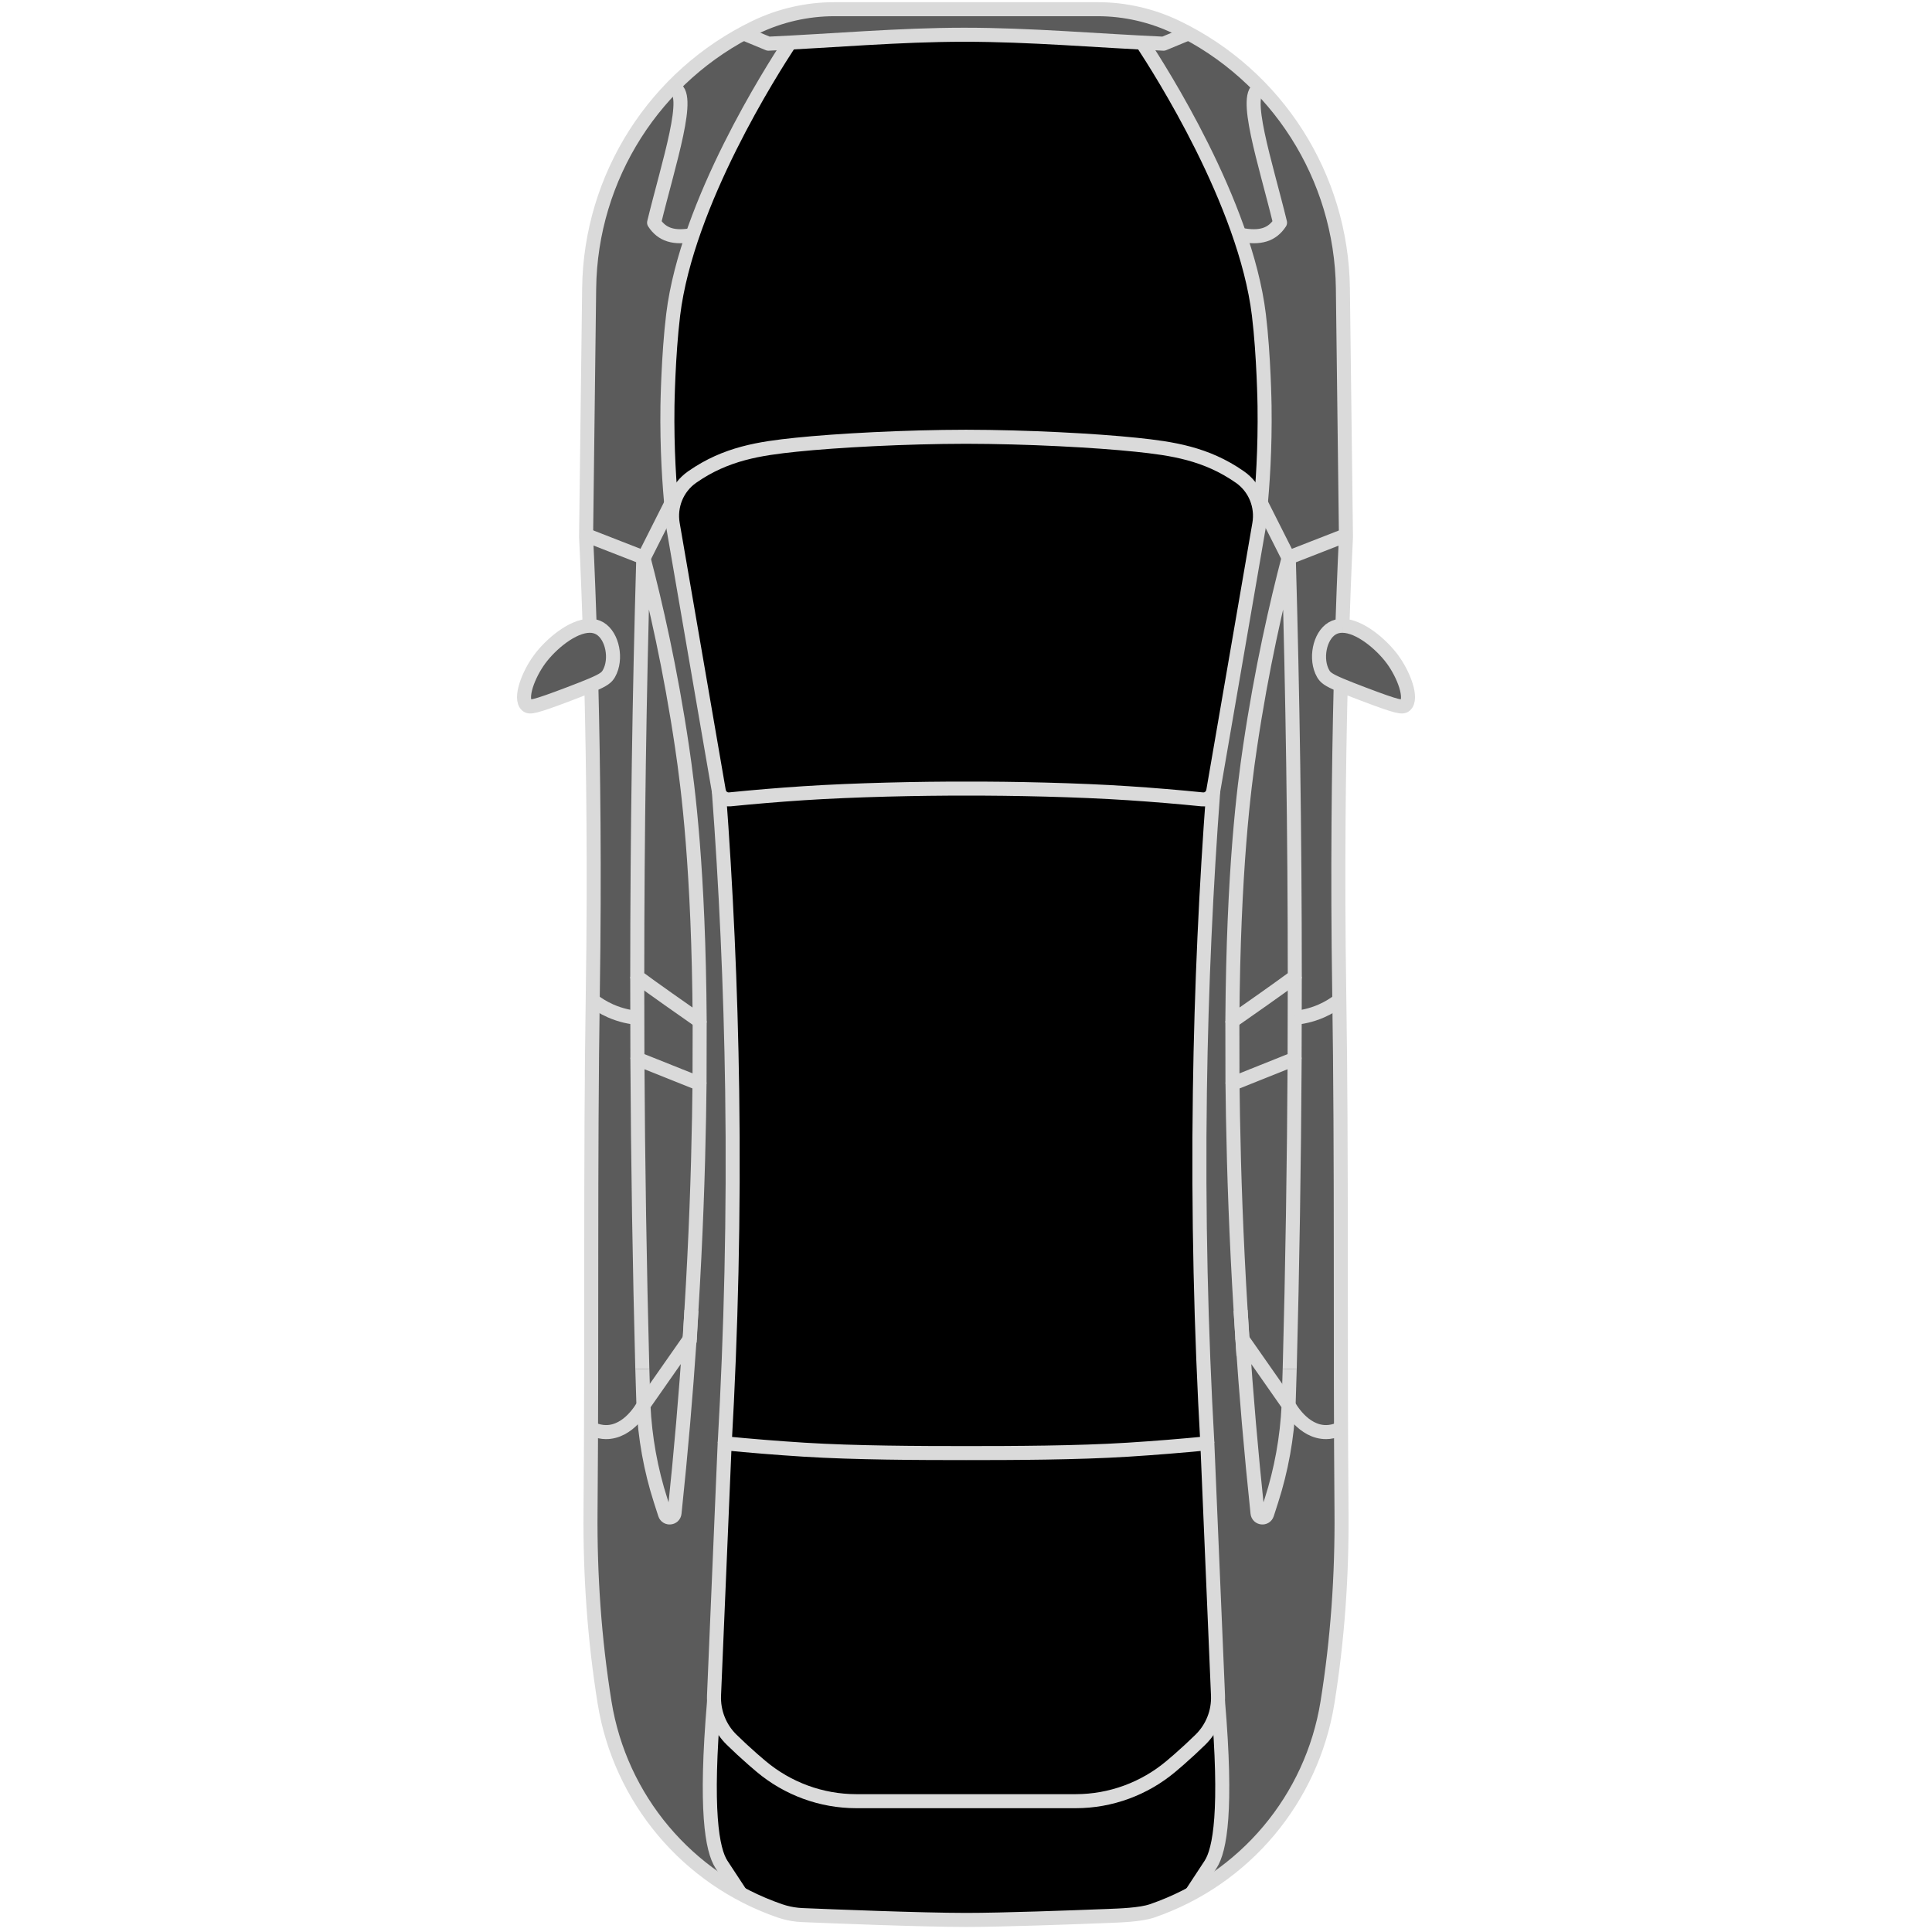
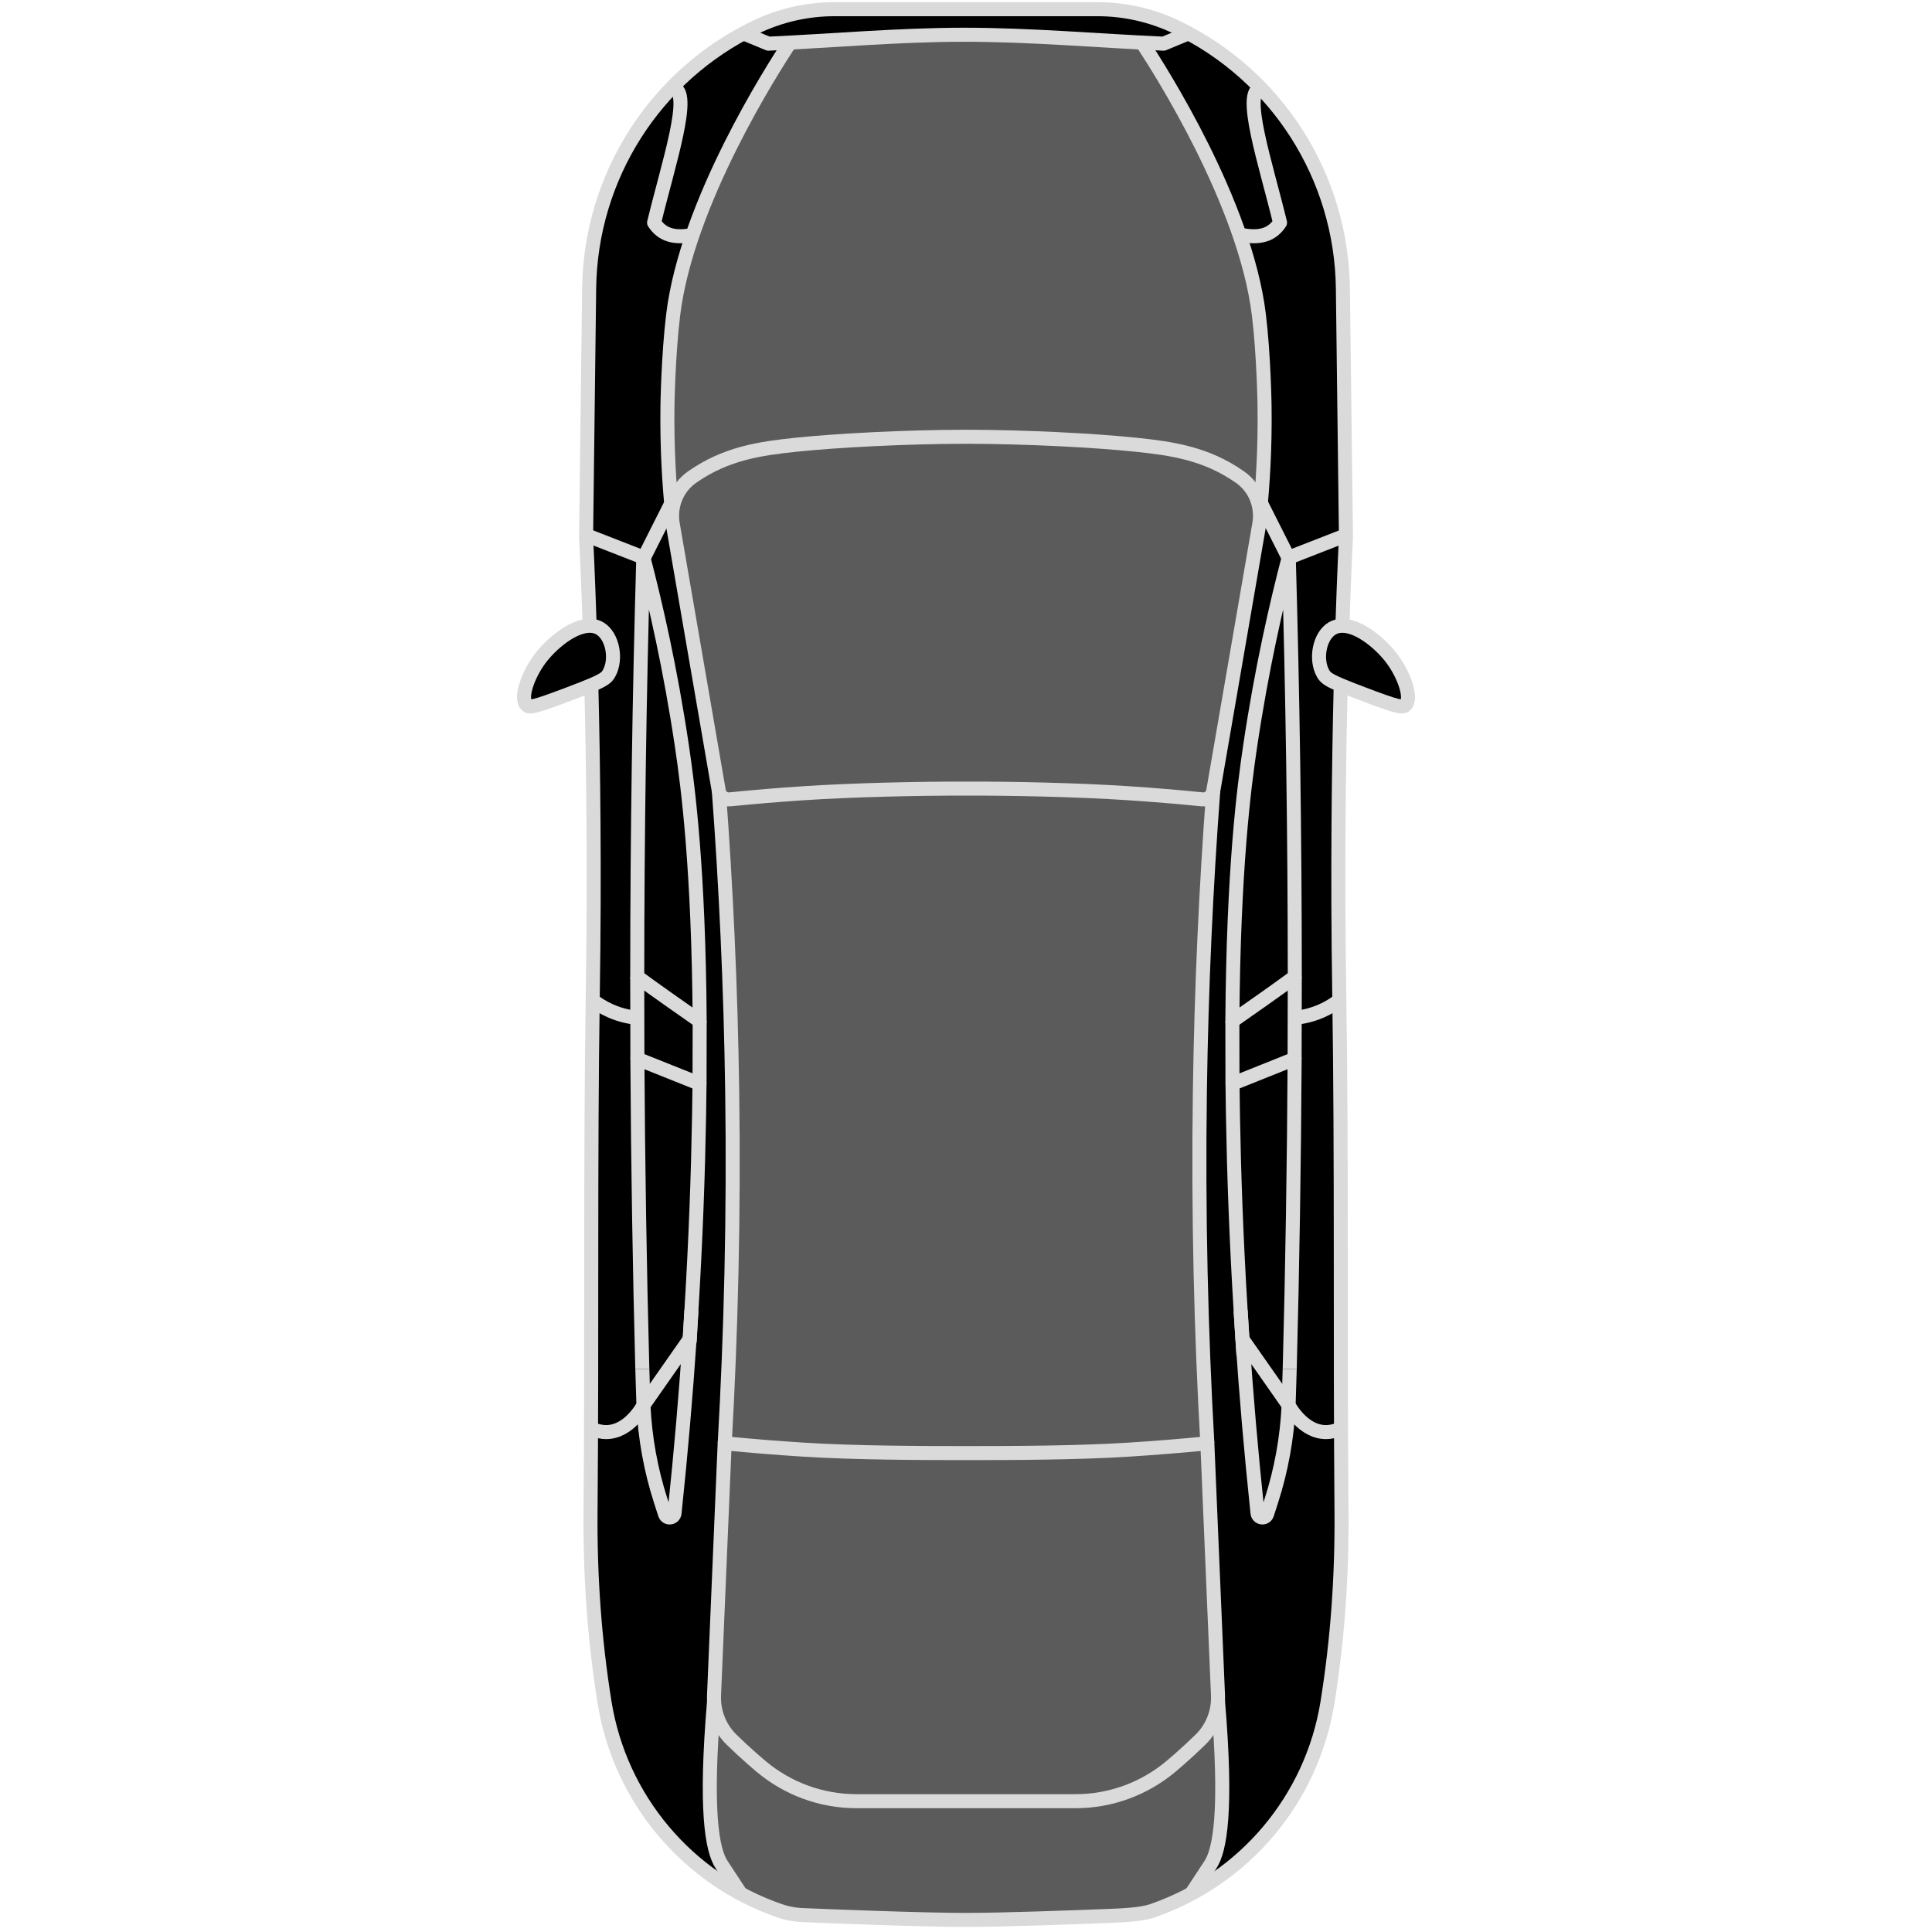
<svg xmlns="http://www.w3.org/2000/svg" width="320" height="320" viewBox="0 0 320 320" fill="none">
-   <path d="M133.491 317.23C137.104 317.381 152.424 318 159.821 318C165.869 318 177.214 317.584 183.126 317.351C185.201 317.269 188.689 317.171 190.653 316.496C205.957 311.226 217.118 297.961 219.689 281.984C221.372 271.521 222.106 260.929 222.014 250.332C221.762 221.55 222.081 192.77 221.632 163.999C221.33 144.482 221.556 126.785 221.882 113.483L222.162 103.648C222.462 94.396 222.751 88.942 222.751 88.942L222.242 47.756C222.013 29.28 211.343 12.524 194.691 4.507C190.612 2.546 186.139 1.523 181.61 1.523L159.821 1.523L138.032 1.523C133.504 1.523 129.03 2.541 124.951 4.507C108.304 12.524 97.629 29.276 97.4 47.756L96.892 88.942C96.892 88.942 97.18 94.396 97.481 103.648L97.761 113.484C98.087 126.785 98.313 144.482 98.01 163.999C97.565 192.773 97.881 221.551 97.629 250.332C97.536 260.929 98.27 271.521 99.953 281.984C102.529 297.961 113.685 311.226 128.989 316.496C129.944 316.824 130.933 317.042 131.937 317.143C132.454 317.195 132.971 317.209 133.491 317.23Z" fill="#5B5B5B" />
-   <path d="M133.006 240.114C141.394 240.641 152.151 240.678 159.823 240.678C167.496 240.678 178.253 240.646 186.632 240.114C191.132 239.83 195.523 239.473 199.795 239.056C198.759 220.782 198.264 201.294 198.557 180.714C198.805 163.316 199.593 146.724 200.766 131.026C200.62 131.888 199.831 132.493 198.961 132.401C194.991 132.002 190.912 131.659 186.728 131.384C178.276 130.825 167.487 130.595 159.823 130.618C152.16 130.6 141.371 130.829 132.919 131.384C128.734 131.659 124.655 132.002 120.686 132.401C119.815 132.488 119.027 131.892 118.88 131.031C120.053 146.729 120.842 163.321 121.089 180.719C121.383 201.298 120.888 220.787 119.852 239.061C124.123 239.478 128.505 239.83 133.006 240.114Z" fill="black" />
-   <path d="M108.407 36.736C113.806 19.338 112.78 14.879 111.867 14.049C108.128 17.36 102.708 25.737 101.208 29.737C99.708 33.736 98.308 40.435 97.708 43.635C97.228 46.195 97.108 74.498 97.108 88.33L106.507 92.53C107.067 91.33 109.94 85.897 111.307 83.331C108.827 60.453 112.34 44.335 114.406 39.136C110.087 39.856 108.607 37.836 108.407 36.736Z" fill="#5B5B5B" />
-   <path d="M211.809 36.736C206.409 19.338 207.436 14.879 208.349 14.049C212.088 17.36 217.508 25.737 219.008 29.737C220.507 33.736 221.907 40.435 222.507 43.635C222.987 46.195 223.107 74.498 223.107 88.33L213.708 92.53C213.148 91.33 210.275 85.897 208.909 83.331C211.389 60.453 207.876 44.335 205.809 39.136C210.129 39.856 211.609 37.836 211.809 36.736Z" fill="#5B5B5B" />
-   <path d="M221.727 166.042C221.22 167.141 216.655 168.331 214.437 168.789C215.113 162.026 214.155 114.975 213.591 92.294L223.1 88.49L222.255 103.282C222.607 105.325 223.1 110.53 222.255 115.01C221.41 119.49 221.551 150.898 221.727 166.042Z" fill="#5B5B5B" />
-   <path d="M98.16 166.043C98.667 167.141 103.231 168.332 105.45 168.789C104.774 162.027 105.732 114.975 106.295 92.295L96.786 88.491L97.631 103.282C97.279 105.325 96.786 110.531 97.631 115.01C98.477 119.49 98.336 150.898 98.16 166.043Z" fill="#5B5B5B" />
-   <path d="M201.551 281.749C203.082 299.821 201.891 306.399 200.323 308.814C200.323 308.814 200.172 309.043 197.147 313.649C195.091 314.753 192.901 315.722 190.652 316.496C188.688 317.171 185.199 317.269 183.124 317.351C177.212 317.583 165.867 318 159.82 318C152.376 318 136.909 317.373 133.422 317.227C132.944 317.207 132.474 317.195 131.997 317.149C130.972 317.051 129.962 316.831 128.987 316.496C126.74 315.722 124.548 314.752 122.493 313.649C119.468 309.043 119.317 308.814 119.317 308.814C117.75 306.399 116.558 299.825 118.087 281.764C118.069 281.441 118.066 281.117 118.079 280.791L118.089 281.749C118.088 281.754 118.088 281.759 118.087 281.764C118.227 284.168 119.252 286.45 120.99 288.147C122.09 289.224 123.268 290.315 124.524 291.415C124.973 291.809 125.422 292.194 125.871 292.57C130.289 296.283 135.867 298.332 141.638 298.332L159.815 298.332L177.993 298.332C183.764 298.332 189.341 296.278 193.76 292.57C194.209 292.194 194.658 291.809 195.107 291.415C196.363 290.315 197.541 289.224 198.641 288.147C200.411 286.415 201.445 284.084 201.552 281.632L201.552 280.791C201.564 281.072 201.564 281.353 201.552 281.632L201.551 281.749Z" fill="black" />
-   <path d="M213.237 232.749L213.42 226.758C213.865 209.942 214.14 192.815 214.237 175.38L214.263 168.583C215.373 168.482 216.945 168.202 218.677 167.441C219.933 166.891 220.918 166.236 221.647 165.672C221.997 189.303 221.84 212.951 221.922 236.576C220.919 237.085 220.052 237.195 219.475 237.199C215.629 237.241 213.333 232.932 213.237 232.749Z" fill="#5B5B5B" />
-   <path d="M106.2 232.749L106.017 226.758C105.572 209.942 105.297 192.815 105.2 175.38L105.174 168.583C104.064 168.482 102.492 168.202 100.76 167.441C99.504 166.891 98.519 166.236 97.79 165.672C97.439 189.303 97.597 212.951 97.515 236.576C98.518 237.085 99.385 237.195 99.962 237.199C103.808 237.241 106.104 232.932 106.2 232.749Z" fill="#5B5B5B" />
-   <path d="M204.349 179.383L204.175 168.779L214.362 161.964V175.42L204.349 179.383Z" fill="#5B5B5B" />
-   <path d="M115.687 179.384L115.861 168.78L105.674 161.965V175.42L115.687 179.384Z" fill="#5B5B5B" />
-   <path d="M213.121 231.493C213.566 214.677 214.335 192.815 214.431 175.38L204.141 179.496C204.16 181.283 204.183 183.121 204.219 185.009C204.384 194.355 204.972 209.073 205.701 221.013L213.121 231.493Z" fill="#5B5B5B" />
-   <path d="M106.915 231.493C106.47 214.677 105.701 192.815 105.605 175.38L115.895 179.496C115.877 181.283 115.854 183.121 115.817 185.009C115.652 194.355 115.064 209.073 114.336 221.013L106.915 231.493Z" fill="#5B5B5B" />
-   <path d="M111.315 52.143C113.584 33.544 127.866 11.23 130.589 7.059C140.192 6.54 149.851 5.762 159.468 5.754C169.265 5.75 179.332 6.545 189.118 7.067C191.84 11.237 206.062 33.544 208.331 52.143C209.156 58.922 209.271 67.213 209.271 67.213C209.372 74.368 208.959 80.409 208.51 84.873C208.411 82.47 207.223 80.442 205.21 79.028C205.191 79.014 205.173 79.005 205.155 78.991C199.581 75.1 193.93 74.284 188.008 73.665C181.188 72.955 169.89 72.355 159.825 72.341C149.76 72.355 138.462 72.955 131.642 73.665C125.716 74.284 120.069 75.095 114.496 78.991C114.478 79.005 114.459 79.014 114.441 79.028C112.402 80.464 111.237 82.338 111.164 84.774C110.715 80.309 110.27 74.368 110.371 67.213C110.371 67.213 110.49 58.922 111.315 52.143Z" fill="black" />
-   <path d="M99.357 104.085C101.461 105.334 102.209 109.206 100.854 111.572C100.344 112.461 99.688 112.874 94.242 114.944C88.426 117.15 87.712 117.232 87.25 116.814C86.016 115.692 87.484 111.766 89.373 109.201C91.613 106.16 96.428 102.346 99.357 104.085Z" fill="#5B5B5B" />
-   <path d="M220.651 104.085C218.548 105.333 217.799 109.206 219.155 111.572C219.665 112.461 220.321 112.874 225.767 114.943C231.583 117.149 232.297 117.232 232.758 116.814C233.992 115.691 232.525 111.766 230.635 109.201C228.395 106.159 223.586 102.346 220.651 104.085Z" fill="#5B5B5B" />
-   <path d="M126.82 7.242L123.599 5.442C124.08 5.19 124.567 4.945 125.058 4.709C129.138 2.742 133.611 1.725 138.139 1.725L159.929 1.725L181.718 1.725C186.246 1.725 190.72 2.747 194.799 4.709C195.34 4.969 195.876 5.249 196.405 5.528C195.03 6.101 193.65 6.669 192.27 7.242C181.243 6.747 170.229 5.757 159.192 5.761C148.389 5.771 137.609 6.747 126.82 7.242Z" fill="#5B5B5B" />
-   <path d="M205.37 38.992C200.349 24.316 191.457 10.495 189.361 7.285C190.473 7.344 191.655 7.185 192.767 7.235C194.146 6.662 194.943 5.783 196.318 5.21C200.999 7.652 205.177 10.797 208.747 14.481C205.512 14.952 209.642 27.228 212.014 37.01C210.719 38.992 208.74 39.694 205.37 38.992Z" fill="#5B5B5B" />
-   <path d="M114.678 38.992C119.698 24.316 128.591 10.495 130.686 7.285C129.574 7.344 128.393 7.185 127.281 7.235C125.901 6.662 125.105 5.783 123.73 5.21C119.048 7.652 114.87 10.797 111.3 14.481C114.536 14.952 110.405 27.228 108.034 37.01C109.328 38.992 111.307 39.694 114.678 38.992Z" fill="#5B5B5B" />
-   <path d="M214.458 161.78C214.454 138.052 214.105 114.874 213.459 92.292C211.452 99.974 208.967 110.726 207.042 123.729C206.052 130.417 204.288 143.896 204.118 169.128C206.547 167.432 211.873 163.705 214.458 161.78Z" fill="#5B5B5B" />
-   <path d="M105.578 161.78C105.582 138.052 105.931 114.874 106.577 92.292C108.585 99.974 111.069 110.726 112.994 123.729C113.984 130.417 115.748 143.896 115.918 169.128C113.489 167.432 108.163 163.705 105.578 161.78Z" fill="#5B5B5B" />
-   <path d="M209.867 250.775C210.105 250.032 210.343 249.285 210.586 248.543C212.232 243.428 213.185 238.116 213.437 232.748L205.792 221.817C206.397 230.801 207.208 240.416 208.285 250.61C208.377 251.485 209.596 251.614 209.867 250.775Z" fill="#5B5B5B" />
-   <path d="M110.17 250.775C109.931 250.033 109.693 249.286 109.45 248.543C107.805 243.428 106.851 238.116 106.599 232.749L114.244 221.818C113.639 230.801 112.828 240.417 111.751 250.61C111.659 251.486 110.44 251.614 110.17 250.775Z" fill="#5B5B5B" />
-   <path d="M160.005 130.619C152.341 130.6 141.552 130.829 133.1 131.384C128.916 131.659 124.837 132.003 120.867 132.402C119.997 132.489 119.208 131.893 119.062 131.031C116.518 116.286 113.974 101.542 111.43 86.797C110.917 83.809 112.141 80.775 114.62 79.028C114.639 79.015 114.657 79.005 114.675 78.992C120.249 75.096 125.895 74.284 131.822 73.666C138.642 72.955 149.94 72.355 160.005 72.341C170.07 72.355 181.368 72.955 188.188 73.666C194.11 74.284 199.761 75.1 205.334 78.992C205.352 79.005 205.371 79.015 205.389 79.028C207.869 80.77 209.097 83.809 208.579 86.797C206.035 101.542 203.492 116.286 200.948 131.031C200.801 131.893 200.013 132.493 199.142 132.402C195.173 132.003 191.094 131.659 186.909 131.384C178.457 130.825 167.668 130.596 160.005 130.619Z" fill="black" />
-   <path d="M160.004 240.678C152.332 240.678 141.574 240.641 133.187 240.114C128.686 239.83 124.3 239.473 120.028 239.055C119.441 252.966 118.85 266.881 118.263 280.791C118.149 283.546 119.203 286.223 121.174 288.148C122.274 289.225 123.452 290.316 124.708 291.416C125.157 291.81 125.606 292.195 126.055 292.571C130.473 296.283 136.051 298.332 141.822 298.332L159.999 298.332L178.177 298.332C183.948 298.332 189.525 296.279 193.944 292.571C194.393 292.195 194.842 291.81 195.291 291.416C196.547 290.316 197.725 289.225 198.825 288.148C200.796 286.218 201.855 283.546 201.736 280.791C201.149 266.881 200.558 252.966 199.971 239.055C195.699 239.473 191.313 239.83 186.812 240.114C178.434 240.646 167.677 240.678 160.004 240.678Z" fill="black" />
+   <path d="M133.491 317.23C137.104 317.381 152.424 318 159.821 318C165.869 318 177.214 317.584 183.126 317.351C185.201 317.269 188.689 317.171 190.653 316.496C205.957 311.226 217.118 297.961 219.689 281.984C221.372 271.521 222.106 260.929 222.014 250.332C221.762 221.55 222.081 192.77 221.632 163.999C221.33 144.482 221.556 126.785 221.882 113.483L222.162 103.648C222.462 94.396 222.751 88.942 222.751 88.942L222.242 47.756C222.013 29.28 211.343 12.524 194.691 4.507C190.612 2.546 186.139 1.523 181.61 1.523L159.821 1.523L138.032 1.523C133.504 1.523 129.03 2.541 124.951 4.507C108.304 12.524 97.629 29.276 97.4 47.756L96.892 88.942C96.892 88.942 97.18 94.396 97.481 103.648L97.761 113.484C98.087 126.785 98.313 144.482 98.01 163.999C97.565 192.773 97.881 221.551 97.629 250.332C97.536 260.929 98.27 271.521 99.953 281.984C102.529 297.961 113.685 311.226 128.989 316.496C129.944 316.824 130.933 317.042 131.937 317.143C132.454 317.195 132.971 317.209 133.491 317.23Z" fill="black" />
+   <path d="M133.006 240.114C141.394 240.641 152.151 240.678 159.823 240.678C167.496 240.678 178.253 240.646 186.632 240.114C191.132 239.83 195.523 239.473 199.795 239.056C198.759 220.782 198.264 201.294 198.557 180.714C198.805 163.316 199.593 146.724 200.766 131.026C200.62 131.888 199.831 132.493 198.961 132.401C194.991 132.002 190.912 131.659 186.728 131.384C178.276 130.825 167.487 130.595 159.823 130.618C152.16 130.6 141.371 130.829 132.919 131.384C128.734 131.659 124.655 132.002 120.686 132.401C119.815 132.488 119.027 131.892 118.88 131.031C120.053 146.729 120.842 163.321 121.089 180.719C121.383 201.298 120.888 220.787 119.852 239.061C124.123 239.478 128.505 239.83 133.006 240.114Z" fill="#5B5B5B" />
+   <path d="M108.407 36.736C113.806 19.338 112.78 14.879 111.867 14.049C108.128 17.36 102.708 25.737 101.208 29.737C99.708 33.736 98.308 40.435 97.708 43.635C97.228 46.195 97.108 74.498 97.108 88.33L106.507 92.53C107.067 91.33 109.94 85.897 111.307 83.331C108.827 60.453 112.34 44.335 114.406 39.136C110.087 39.856 108.607 37.836 108.407 36.736Z" fill="black" />
+   <path d="M211.809 36.736C206.409 19.338 207.436 14.879 208.349 14.049C212.088 17.36 217.508 25.737 219.008 29.737C220.507 33.736 221.907 40.435 222.507 43.635C222.987 46.195 223.107 74.498 223.107 88.33L213.708 92.53C213.148 91.33 210.275 85.897 208.909 83.331C211.389 60.453 207.876 44.335 205.809 39.136C210.129 39.856 211.609 37.836 211.809 36.736Z" fill="black" />
+   <path d="M221.727 166.042C221.22 167.141 216.655 168.331 214.437 168.789C215.113 162.026 214.155 114.975 213.591 92.294L223.1 88.49L222.255 103.282C222.607 105.325 223.1 110.53 222.255 115.01C221.41 119.49 221.551 150.898 221.727 166.042Z" fill="black" />
+   <path d="M98.16 166.043C98.667 167.141 103.231 168.332 105.45 168.789C104.774 162.027 105.732 114.975 106.295 92.295L96.786 88.491L97.631 103.282C97.279 105.325 96.786 110.531 97.631 115.01C98.477 119.49 98.336 150.898 98.16 166.043Z" fill="black" />
+   <path d="M201.551 281.749C203.082 299.821 201.891 306.399 200.323 308.814C200.323 308.814 200.172 309.043 197.147 313.649C195.091 314.753 192.901 315.722 190.652 316.496C188.688 317.171 185.199 317.269 183.124 317.351C177.212 317.583 165.867 318 159.82 318C152.376 318 136.909 317.373 133.422 317.227C132.944 317.207 132.474 317.195 131.997 317.149C130.972 317.051 129.962 316.831 128.987 316.496C126.74 315.722 124.548 314.752 122.493 313.649C119.468 309.043 119.317 308.814 119.317 308.814C117.75 306.399 116.558 299.825 118.087 281.764C118.069 281.441 118.066 281.117 118.079 280.791L118.089 281.749C118.088 281.754 118.088 281.759 118.087 281.764C118.227 284.168 119.252 286.45 120.99 288.147C122.09 289.224 123.268 290.315 124.524 291.415C124.973 291.809 125.422 292.194 125.871 292.57C130.289 296.283 135.867 298.332 141.638 298.332L159.815 298.332L177.993 298.332C183.764 298.332 189.341 296.278 193.76 292.57C194.209 292.194 194.658 291.809 195.107 291.415C196.363 290.315 197.541 289.224 198.641 288.147C200.411 286.415 201.445 284.084 201.552 281.632L201.552 280.791C201.564 281.072 201.564 281.353 201.552 281.632L201.551 281.749Z" fill="#5B5B5B" />
+   <path d="M213.237 232.749L213.42 226.758C213.865 209.942 214.14 192.815 214.237 175.38L214.263 168.583C215.373 168.482 216.945 168.202 218.677 167.441C219.933 166.891 220.918 166.236 221.647 165.672C221.997 189.303 221.84 212.951 221.922 236.576C220.919 237.085 220.052 237.195 219.475 237.199C215.629 237.241 213.333 232.932 213.237 232.749Z" fill="black" />
+   <path d="M106.2 232.749L106.017 226.758C105.572 209.942 105.297 192.815 105.2 175.38L105.174 168.583C104.064 168.482 102.492 168.202 100.76 167.441C99.504 166.891 98.519 166.236 97.79 165.672C97.439 189.303 97.597 212.951 97.515 236.576C98.518 237.085 99.385 237.195 99.962 237.199C103.808 237.241 106.104 232.932 106.2 232.749Z" fill="black" />
+   <path d="M204.349 179.383L204.175 168.779L214.362 161.964V175.42L204.349 179.383Z" fill="black" />
+   <path d="M115.687 179.384L115.861 168.78L105.674 161.965V175.42L115.687 179.384Z" fill="black" />
+   <path d="M213.121 231.493C213.566 214.677 214.335 192.815 214.431 175.38L204.141 179.496C204.16 181.283 204.183 183.121 204.219 185.009C204.384 194.355 204.972 209.073 205.701 221.013L213.121 231.493Z" fill="black" />
+   <path d="M106.915 231.493C106.47 214.677 105.701 192.815 105.605 175.38L115.895 179.496C115.877 181.283 115.854 183.121 115.817 185.009C115.652 194.355 115.064 209.073 114.336 221.013L106.915 231.493Z" fill="black" />
+   <path d="M111.315 52.143C113.584 33.544 127.866 11.23 130.589 7.059C140.192 6.54 149.851 5.762 159.468 5.754C169.265 5.75 179.332 6.545 189.118 7.067C191.84 11.237 206.062 33.544 208.331 52.143C209.156 58.922 209.271 67.213 209.271 67.213C209.372 74.368 208.959 80.409 208.51 84.873C208.411 82.47 207.223 80.442 205.21 79.028C205.191 79.014 205.173 79.005 205.155 78.991C199.581 75.1 193.93 74.284 188.008 73.665C181.188 72.955 169.89 72.355 159.825 72.341C149.76 72.355 138.462 72.955 131.642 73.665C125.716 74.284 120.069 75.095 114.496 78.991C114.478 79.005 114.459 79.014 114.441 79.028C112.402 80.464 111.237 82.338 111.164 84.774C110.715 80.309 110.27 74.368 110.371 67.213C110.371 67.213 110.49 58.922 111.315 52.143Z" fill="#5B5B5B" />
+   <path d="M99.357 104.085C101.461 105.334 102.209 109.206 100.854 111.572C100.344 112.461 99.688 112.874 94.242 114.944C88.426 117.15 87.712 117.232 87.25 116.814C86.016 115.692 87.484 111.766 89.373 109.201C91.613 106.16 96.428 102.346 99.357 104.085Z" fill="black" />
+   <path d="M220.651 104.085C218.548 105.333 217.799 109.206 219.155 111.572C219.665 112.461 220.321 112.874 225.767 114.943C231.583 117.149 232.297 117.232 232.758 116.814C233.992 115.691 232.525 111.766 230.635 109.201C228.395 106.159 223.586 102.346 220.651 104.085Z" fill="black" />
+   <path d="M126.82 7.242L123.599 5.442C124.08 5.19 124.567 4.945 125.058 4.709C129.138 2.742 133.611 1.725 138.139 1.725L159.929 1.725L181.718 1.725C186.246 1.725 190.72 2.747 194.799 4.709C195.34 4.969 195.876 5.249 196.405 5.528C195.03 6.101 193.65 6.669 192.27 7.242C181.243 6.747 170.229 5.757 159.192 5.761C148.389 5.771 137.609 6.747 126.82 7.242Z" fill="black" />
+   <path d="M205.37 38.992C200.349 24.316 191.457 10.495 189.361 7.285C190.473 7.344 191.655 7.185 192.767 7.235C194.146 6.662 194.943 5.783 196.318 5.21C200.999 7.652 205.177 10.797 208.747 14.481C205.512 14.952 209.642 27.228 212.014 37.01C210.719 38.992 208.74 39.694 205.37 38.992Z" fill="black" />
+   <path d="M114.678 38.992C119.698 24.316 128.591 10.495 130.686 7.285C129.574 7.344 128.393 7.185 127.281 7.235C125.901 6.662 125.105 5.783 123.73 5.21C119.048 7.652 114.87 10.797 111.3 14.481C114.536 14.952 110.405 27.228 108.034 37.01C109.328 38.992 111.307 39.694 114.678 38.992Z" fill="black" />
+   <path d="M214.458 161.78C214.454 138.052 214.105 114.874 213.459 92.292C211.452 99.974 208.967 110.726 207.042 123.729C206.052 130.417 204.288 143.896 204.118 169.128C206.547 167.432 211.873 163.705 214.458 161.78Z" fill="black" />
+   <path d="M105.578 161.78C105.582 138.052 105.931 114.874 106.577 92.292C108.585 99.974 111.069 110.726 112.994 123.729C113.984 130.417 115.748 143.896 115.918 169.128C113.489 167.432 108.163 163.705 105.578 161.78Z" fill="black" />
+   <path d="M209.867 250.775C210.105 250.032 210.343 249.285 210.586 248.543C212.232 243.428 213.185 238.116 213.437 232.748L205.792 221.817C206.397 230.801 207.208 240.416 208.285 250.61C208.377 251.485 209.596 251.614 209.867 250.775Z" fill="black" />
+   <path d="M110.17 250.775C109.931 250.033 109.693 249.286 109.45 248.543C107.805 243.428 106.851 238.116 106.599 232.749L114.244 221.818C113.639 230.801 112.828 240.417 111.751 250.61C111.659 251.486 110.44 251.614 110.17 250.775Z" fill="black" />
+   <path d="M160.005 130.619C152.341 130.6 141.552 130.829 133.1 131.384C128.916 131.659 124.837 132.003 120.867 132.402C119.997 132.489 119.208 131.893 119.062 131.031C116.518 116.286 113.974 101.542 111.43 86.797C110.917 83.809 112.141 80.775 114.62 79.028C114.639 79.015 114.657 79.005 114.675 78.992C120.249 75.096 125.895 74.284 131.822 73.666C138.642 72.955 149.94 72.355 160.005 72.341C170.07 72.355 181.368 72.955 188.188 73.666C194.11 74.284 199.761 75.1 205.334 78.992C205.352 79.005 205.371 79.015 205.389 79.028C207.869 80.77 209.097 83.809 208.579 86.797C206.035 101.542 203.492 116.286 200.948 131.031C200.801 131.893 200.013 132.493 199.142 132.402C195.173 132.003 191.094 131.659 186.909 131.384C178.457 130.825 167.668 130.596 160.005 130.619Z" fill="#5B5B5B" />
+   <path d="M160.004 240.678C152.332 240.678 141.574 240.641 133.187 240.114C128.686 239.83 124.3 239.473 120.028 239.055C119.441 252.966 118.85 266.881 118.263 280.791C118.149 283.546 119.203 286.223 121.174 288.148C122.274 289.225 123.452 290.316 124.708 291.416C125.157 291.81 125.606 292.195 126.055 292.571C130.473 296.283 136.051 298.332 141.822 298.332L159.999 298.332L178.177 298.332C183.948 298.332 189.525 296.279 193.944 292.571C194.393 292.195 194.842 291.81 195.291 291.416C196.547 290.316 197.725 289.225 198.825 288.148C200.796 286.218 201.855 283.546 201.736 280.791C201.149 266.881 200.558 252.966 199.971 239.055C195.699 239.473 191.313 239.83 186.812 240.114C178.434 240.646 167.677 240.678 160.004 240.678Z" fill="#5B5B5B" />
  <path d="M222.344 103.648C225.193 103.659 228.788 106.692 230.635 109.2C232.525 111.766 233.992 115.691 232.758 116.813C232.296 117.231 231.582 117.149 225.767 114.943C224.152 114.329 222.958 113.861 222.064 113.483M222.344 103.648C221.738 103.645 221.165 103.78 220.651 104.085C218.547 105.333 217.799 109.205 219.154 111.571C219.513 112.197 219.944 112.587 222.064 113.483M222.344 103.648C222.645 94.396 222.933 88.942 222.933 88.942L222.424 47.756C222.195 29.28 211.525 12.524 194.874 4.507C190.795 2.546 186.321 1.523 181.793 1.523L160.003 1.523L138.214 1.523C133.686 1.523 129.212 2.541 125.133 4.507C108.487 12.524 97.812 29.276 97.583 47.756L97.074 88.942C97.074 88.942 97.362 94.396 97.663 103.648M222.064 113.483C221.738 126.785 221.512 144.482 221.815 163.999C222.264 192.77 221.945 221.55 222.196 250.332C222.288 260.929 221.554 271.521 219.871 281.984V281.984C217.3 297.961 206.14 311.226 190.836 316.497V316.497C188.872 317.171 185.383 317.269 183.308 317.351C177.396 317.584 166.051 318 160.003 318C152.607 318 137.286 317.381 133.673 317.23C133.153 317.209 132.637 317.195 132.119 317.143C131.115 317.042 130.126 316.824 129.171 316.497C113.867 311.226 102.711 297.961 100.136 281.984V281.984C98.453 271.521 97.719 260.929 97.811 250.332C98.064 221.551 97.747 192.773 98.192 163.999C98.495 144.482 98.269 126.785 97.943 113.484M97.663 103.648C94.816 103.662 91.22 106.693 89.374 109.2C87.484 111.766 86.017 115.691 87.251 116.813C87.712 117.231 88.427 117.149 94.242 114.943C95.856 114.33 97.049 113.862 97.943 113.484M97.663 103.648C98.27 103.645 98.843 103.779 99.358 104.085C101.461 105.333 102.21 109.205 100.854 111.571C100.495 112.197 100.064 112.587 97.943 113.484" stroke="#DADADA" stroke-width="2.324" stroke-linejoin="round" />
  <path d="M214.458 161.781L214.426 175.384" stroke="#DADADA" stroke-width="2.324" stroke-linejoin="round" />
  <path d="M221.841 165.672C221.112 166.236 220.126 166.891 218.871 167.441C217.138 168.202 215.566 168.482 214.457 168.583" stroke="#DADADA" stroke-width="2.324" stroke-linejoin="round" />
  <path d="M204.118 169.128L204.136 179.5" stroke="#DADADA" stroke-width="2.324" stroke-linejoin="round" />
  <path d="M213.615 226.758L213.432 232.749C213.528 232.932 215.824 237.24 219.67 237.199C220.247 237.195 221.114 237.085 222.117 236.576" stroke="#DADADA" stroke-width="2.324" stroke-linejoin="round" />
  <path d="M205.481 217.027L205.789 221.817" stroke="#DADADA" stroke-width="2.324" stroke-linejoin="round" />
  <path d="M189.32 7.286C192.042 11.457 206.242 33.544 208.51 52.143C209.335 58.922 209.45 67.213 209.45 67.213C209.551 74.368 209.138 80.409 208.689 84.873" stroke="#DADADA" stroke-width="2.324" stroke-linejoin="round" />
  <path d="M201.735 281.75C203.266 299.822 202.075 306.399 200.507 308.815C200.507 308.815 200.356 309.044 197.331 313.65" stroke="#DADADA" stroke-width="2.324" stroke-linejoin="round" />
  <path d="M200.948 131.026C199.775 146.724 198.986 163.316 198.739 180.715C198.445 201.294 198.94 220.782 199.976 239.056" stroke="#DADADA" stroke-width="2.324" stroke-linejoin="round" />
  <path d="M114.982 38.863C111.612 39.564 109.632 38.863 108.338 36.88C110.709 27.099 114.737 15.057 111.502 14.586" stroke="#DADADA" stroke-width="2.324" stroke-linejoin="round" />
  <path d="M205.37 38.863C208.74 39.564 210.719 38.863 212.014 36.88C209.643 27.099 205.614 15.057 208.849 14.586" stroke="#DADADA" stroke-width="2.324" stroke-linejoin="round" />
  <path d="M105.546 161.781L105.573 175.379" stroke="#DADADA" stroke-width="2.324" stroke-linejoin="round" />
  <path d="M98.167 165.672C98.895 166.236 99.881 166.891 101.137 167.441C102.869 168.202 104.441 168.482 105.551 168.583" stroke="#DADADA" stroke-width="2.324" stroke-linejoin="round" />
  <path d="M115.888 169.128L115.865 179.5" stroke="#DADADA" stroke-width="2.324" stroke-linejoin="round" />
  <path d="M106.391 226.758L106.574 232.749C106.478 232.932 104.182 237.24 100.337 237.199C99.759 237.195 98.893 237.085 97.889 236.576" stroke="#DADADA" stroke-width="2.324" stroke-linejoin="round" />
  <path d="M114.526 217.028L114.219 221.818" stroke="#DADADA" stroke-width="2.324" stroke-linejoin="round" />
  <path d="M130.687 7.286C127.965 11.457 113.765 33.544 111.497 52.143C110.672 58.922 110.553 67.213 110.553 67.213C110.452 74.368 110.864 80.409 111.313 84.873" stroke="#DADADA" stroke-width="2.324" stroke-linejoin="round" />
  <path d="M123.137 5.521L127.271 7.235C138.061 6.74 148.841 5.763 159.644 5.754C170.68 5.75 181.694 6.74 192.722 7.235C194.101 6.662 195.481 6.093 196.856 5.521" stroke="#DADADA" stroke-width="2.324" stroke-linejoin="round" />
  <path d="M214.458 161.78C214.453 138.052 214.105 114.874 213.459 92.292C211.451 99.974 208.967 110.726 207.042 123.729C206.052 130.417 204.288 143.896 204.118 169.128C206.547 167.432 211.873 163.705 214.458 161.78Z" stroke="#DADADA" stroke-width="2.324" stroke-linejoin="round" />
  <path d="M213.617 226.759C214.062 209.943 214.337 192.815 214.433 175.38L204.143 179.496C204.162 181.283 204.185 183.121 204.221 185.009C204.386 194.355 204.758 205.085 205.486 217.024C205.641 219.513 205.951 224.492 205.951 224.492" stroke="#DADADA" stroke-width="2.324" stroke-linejoin="round" />
  <path d="M209.866 250.775C210.105 250.032 210.343 249.285 210.586 248.543C212.231 243.428 213.185 238.116 213.437 232.748L205.792 221.817C206.397 230.801 207.208 240.416 208.285 250.61C208.377 251.485 209.596 251.614 209.866 250.775Z" stroke="#DADADA" stroke-width="2.324" stroke-linejoin="round" />
  <path d="M160.004 130.618C152.341 130.6 141.552 130.829 133.1 131.383C128.916 131.658 124.836 132.002 120.867 132.401C119.996 132.488 119.208 131.892 119.061 131.03C116.518 116.286 113.974 101.541 111.43 86.796C110.917 83.808 112.14 80.774 114.62 79.028C114.638 79.014 114.657 79.005 114.675 78.991C120.248 75.095 125.895 74.284 131.821 73.665C138.641 72.955 149.939 72.354 160.004 72.341C170.07 72.354 181.368 72.955 188.188 73.665C194.109 74.284 199.761 75.1 205.334 78.991C205.352 79.005 205.371 79.014 205.389 79.028C207.869 80.769 209.097 83.808 208.579 86.796C206.035 101.541 203.491 116.286 200.948 131.03C200.801 131.892 200.013 132.493 199.142 132.401C195.173 132.002 191.093 131.658 186.909 131.383C178.457 130.824 167.668 130.595 160.004 130.618Z" stroke="#DADADA" stroke-width="2.324" stroke-linejoin="round" />
  <path d="M105.548 161.78C105.553 138.052 105.901 114.874 106.552 92.292C108.56 99.974 111.044 110.726 112.969 123.729C113.959 130.417 115.723 143.896 115.888 169.128C113.459 167.432 108.133 163.705 105.548 161.78Z" stroke="#DADADA" stroke-width="2.324" stroke-linejoin="round" />
  <path d="M106.389 226.759C105.945 209.943 105.67 192.815 105.573 175.38L115.863 179.496C115.845 181.283 115.822 183.121 115.785 185.009C115.62 194.355 115.249 205.085 114.52 217.024L114.227 222.321" stroke="#DADADA" stroke-width="2.324" stroke-linejoin="round" />
  <path d="M110.143 250.775C109.905 250.032 109.666 249.285 109.424 248.543C107.778 243.428 106.825 238.116 106.573 232.748L114.218 221.817C113.613 230.801 112.802 240.416 111.724 250.61C111.633 251.485 110.414 251.614 110.143 250.775Z" stroke="#DADADA" stroke-width="2.324" stroke-linejoin="round" />
  <path d="M160.006 240.677C152.334 240.677 141.577 240.641 133.189 240.114C128.688 239.83 124.302 239.472 120.03 239.055C119.444 252.965 118.852 266.88 118.266 280.791C118.151 283.546 119.205 286.222 121.176 288.147C122.276 289.224 123.454 290.315 124.71 291.415C125.159 291.809 125.608 292.194 126.057 292.57C130.476 296.283 136.054 298.332 141.824 298.332L160.002 298.332L178.179 298.332C183.95 298.332 189.528 296.278 193.946 292.57C194.395 292.194 194.844 291.809 195.294 291.415C196.549 290.315 197.727 289.224 198.827 288.147C200.798 286.218 201.857 283.546 201.738 280.791C201.151 266.881 200.56 252.965 199.973 239.055C195.701 239.472 191.315 239.83 186.814 240.114C178.436 240.645 167.679 240.677 160.006 240.677Z" stroke="#DADADA" stroke-width="2.324" stroke-linejoin="round" />
  <path d="M118.274 281.75C116.743 299.822 117.935 306.399 119.502 308.815C119.502 308.815 119.653 309.044 122.678 313.65" stroke="#DADADA" stroke-width="2.324" stroke-linejoin="round" />
  <path d="M119.065 131.026C120.238 146.724 121.026 163.316 121.274 180.714C121.567 201.293 121.072 220.782 120.036 239.056" stroke="#DADADA" stroke-width="2.324" stroke-linejoin="round" />
  <path d="M213.41 92.372L208.555 82.738" stroke="#DADADA" stroke-width="2.324" />
  <path d="M106.648 92.372L111.503 82.738" stroke="#DADADA" stroke-width="2.324" />
  <path d="M213.412 92.368L222.973 88.638" stroke="#DADADA" stroke-width="2.324" />
  <path d="M106.649 92.368L97.089 88.638" stroke="#DADADA" stroke-width="2.324" />
</svg>
